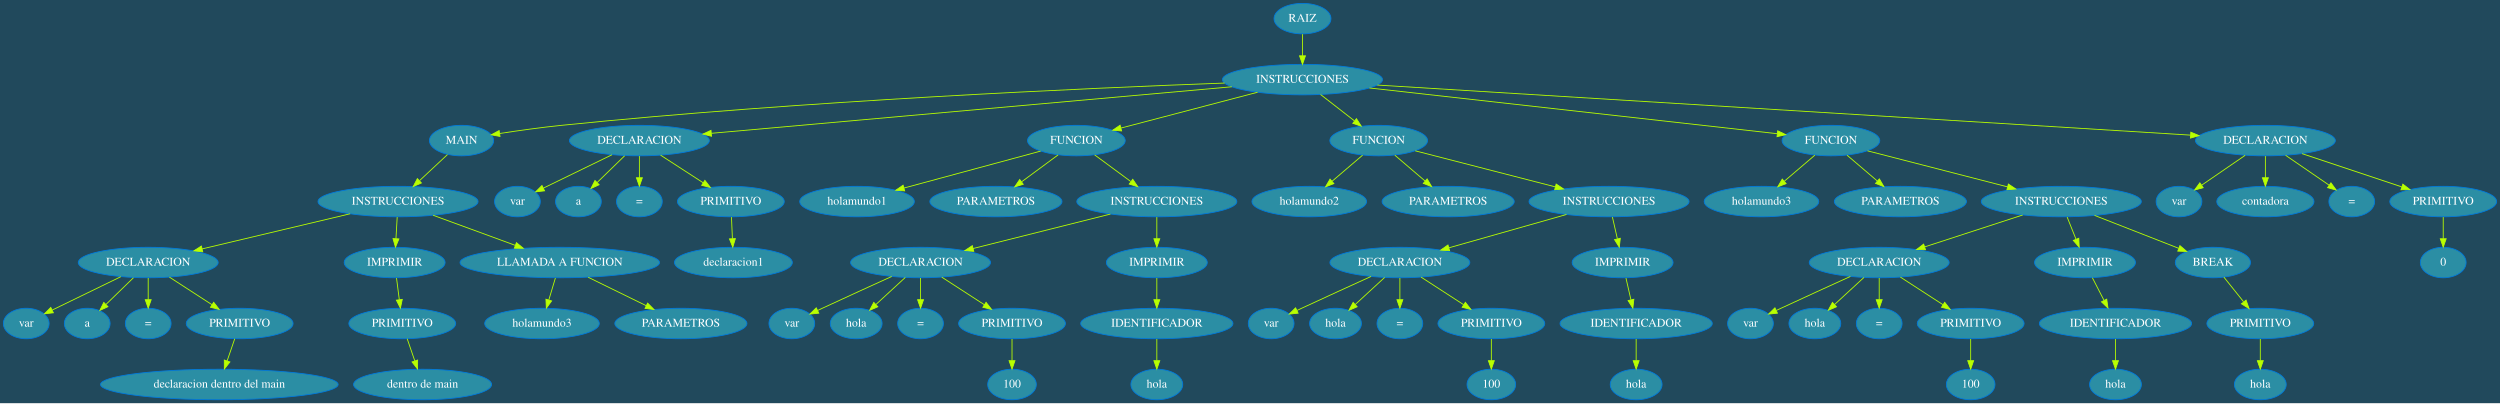
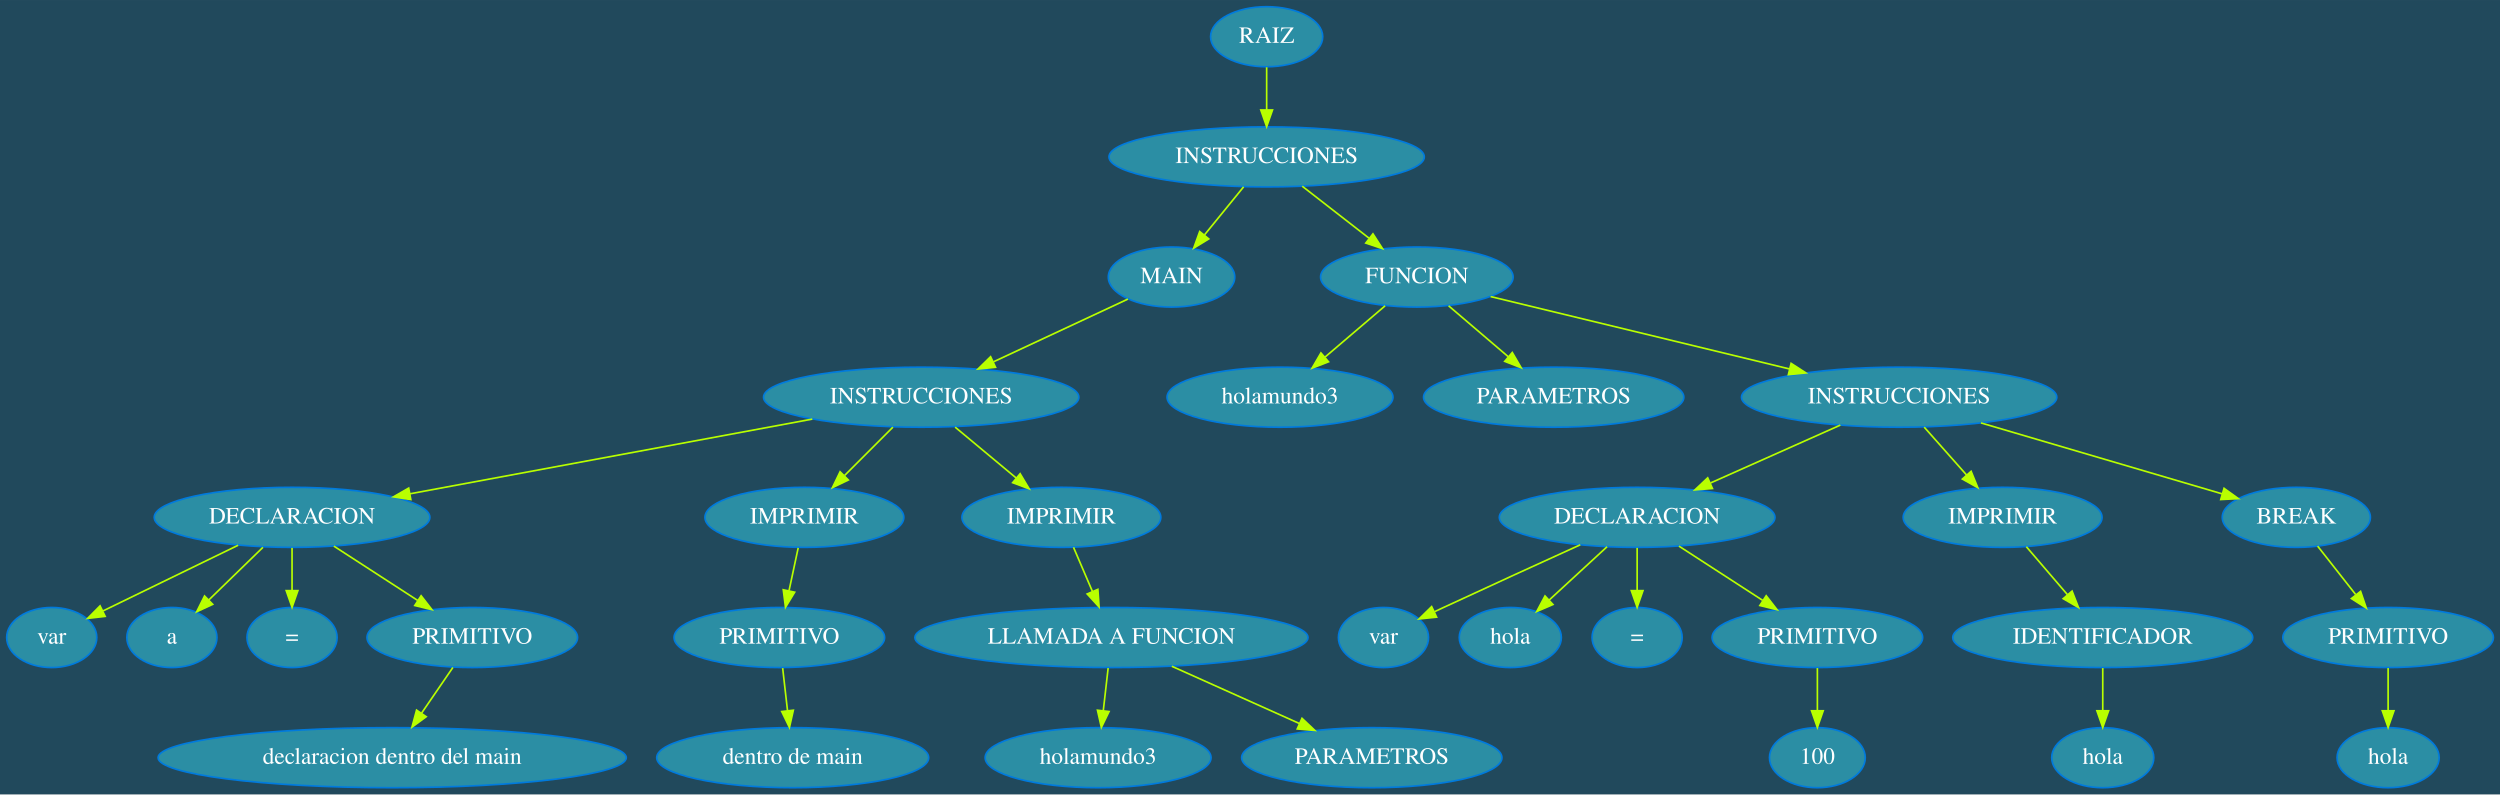
- <svg xmlns="http://www.w3.org/2000/svg" width="2952pt" height="476pt" viewBox="0.00 0.00 2952.04 476.00">
+ <svg xmlns="http://www.w3.org/2000/svg" width="1498pt" height="476pt" viewBox="0.00 0.00 1498.04 476.00">
  <g id="graph0" class="graph" transform="scale(1 1) rotate(0) translate(4 472)">
-     <polygon fill="#21495c" stroke="transparent" points="-4,4 -4,-472 2948.04,-472 2948.04,4 -4,4" />
+     <polygon fill="#21495c" stroke="transparent" points="-4,4 -4,-472 1494.04,-472 1494.04,4 -4,4" />
    <g id="node1" class="node">
-       <ellipse fill="#2b8ea4" stroke="#007add" cx="1534" cy="-450" rx="33.6" ry="18" />
-       <text text-anchor="middle" x="1534" y="-446.3" font-family="Times,serif" font-size="14.00" fill="white">RAIZ</text>
+       <ellipse fill="#2b8ea4" stroke="#007add" cx="755" cy="-450" rx="33.6" ry="18" />
+       <text text-anchor="middle" x="755" y="-446.3" font-family="Times,serif" font-size="14.00" fill="white">RAIZ</text>
    </g>
    <g id="node2" class="node">
-       <ellipse fill="#2b8ea4" stroke="#007add" cx="1534" cy="-378" rx="94.48" ry="18" />
-       <text text-anchor="middle" x="1534" y="-374.3" font-family="Times,serif" font-size="14.00" fill="white">INSTRUCCIONES</text>
+       <ellipse fill="#2b8ea4" stroke="#007add" cx="755" cy="-378" rx="94.48" ry="18" />
+       <text text-anchor="middle" x="755" y="-374.3" font-family="Times,serif" font-size="14.00" fill="white">INSTRUCCIONES</text>
    </g>
    <g id="edge1" class="edge">
-       <path fill="none" stroke="#b9ff00" d="M1534,-431.7C1534,-423.98 1534,-414.71 1534,-406.11" />
-       <polygon fill="#b9ff00" stroke="#b9ff00" points="1537.5,-406.1 1534,-396.1 1530.5,-406.1 1537.5,-406.1" />
+       <path fill="none" stroke="#b9ff00" d="M755,-431.7C755,-423.98 755,-414.71 755,-406.11" />
+       <polygon fill="#b9ff00" stroke="#b9ff00" points="758.5,-406.1 755,-396.1 751.5,-406.1 758.5,-406.1" />
    </g>
    <g id="node3" class="node">
-       <ellipse fill="#2b8ea4" stroke="#007add" cx="541" cy="-306" rx="37.89" ry="18" />
-       <text text-anchor="middle" x="541" y="-302.3" font-family="Times,serif" font-size="14.00" fill="white">MAIN</text>
+       <ellipse fill="#2b8ea4" stroke="#007add" cx="698" cy="-306" rx="37.89" ry="18" />
+       <text text-anchor="middle" x="698" y="-302.3" font-family="Times,serif" font-size="14.00" fill="white">MAIN</text>
    </g>
    <g id="edge2" class="edge">
-       <path fill="none" stroke="#b9ff00" d="M1442.15,-373.93C1282.55,-368.05 943.82,-353.09 659,-324 634.83,-321.53 608.01,-317.75 586.05,-314.38" />
-       <polygon fill="#b9ff00" stroke="#b9ff00" points="586.44,-310.9 576.02,-312.82 585.36,-317.82 586.44,-310.9" />
-     </g>
-     <g id="node17" class="node">
-       <ellipse fill="#2b8ea4" stroke="#007add" cx="751" cy="-306" rx="82.59" ry="18" />
-       <text text-anchor="middle" x="751" y="-302.3" font-family="Times,serif" font-size="14.00" fill="white">DECLARACION</text>
-     </g>
-     <g id="edge16" class="edge">
-       <path fill="none" stroke="#b9ff00" d="M1450.58,-369.54C1300.64,-356.14 987.18,-328.11 836.06,-314.6" />
-       <polygon fill="#b9ff00" stroke="#b9ff00" points="836.17,-311.1 825.9,-313.7 835.55,-318.07 836.17,-311.1" />
-     </g>
-     <g id="node23" class="node">
-       <ellipse fill="#2b8ea4" stroke="#007add" cx="1267" cy="-306" rx="57.69" ry="18" />
-       <text text-anchor="middle" x="1267" y="-302.3" font-family="Times,serif" font-size="14.00" fill="white">FUNCION</text>
-     </g>
-     <g id="edge22" class="edge">
-       <path fill="none" stroke="#b9ff00" d="M1480.93,-363.09C1434.17,-350.83 1366.43,-333.07 1319.77,-320.83" />
-       <polygon fill="#b9ff00" stroke="#b9ff00" points="1320.41,-317.39 1309.85,-318.23 1318.64,-324.16 1320.41,-317.39" />
-     </g>
-     <g id="node36" class="node">
-       <ellipse fill="#2b8ea4" stroke="#007add" cx="1624" cy="-306" rx="57.69" ry="18" />
-       <text text-anchor="middle" x="1624" y="-302.3" font-family="Times,serif" font-size="14.00" fill="white">FUNCION</text>
-     </g>
-     <g id="edge35" class="edge">
-       <path fill="none" stroke="#b9ff00" d="M1555.33,-360.41C1567.27,-351.12 1582.32,-339.42 1595.28,-329.34" />
-       <polygon fill="#b9ff00" stroke="#b9ff00" points="1597.7,-331.89 1603.44,-322.99 1593.4,-326.36 1597.7,-331.89" />
-     </g>
-     <g id="node49" class="node">
-       <ellipse fill="#2b8ea4" stroke="#007add" cx="2158" cy="-306" rx="57.69" ry="18" />
-       <text text-anchor="middle" x="2158" y="-302.3" font-family="Times,serif" font-size="14.00" fill="white">FUNCION</text>
-     </g>
-     <g id="edge48" class="edge">
-       <path fill="none" stroke="#b9ff00" d="M1613.03,-368.13C1738.3,-354.08 1979.97,-326.97 2094.64,-314.11" />
-       <polygon fill="#b9ff00" stroke="#b9ff00" points="2095.13,-317.58 2104.67,-312.98 2094.35,-310.62 2095.13,-317.58" />
-     </g>
-     <g id="node65" class="node">
-       <ellipse fill="#2b8ea4" stroke="#007add" cx="2671" cy="-306" rx="82.59" ry="18" />
-       <text text-anchor="middle" x="2671" y="-302.3" font-family="Times,serif" font-size="14.00" fill="white">DECLARACION</text>
-     </g>
-     <g id="edge64" class="edge">
-       <path fill="none" stroke="#b9ff00" d="M1622.27,-371.57C1834.29,-358.51 2370.34,-325.51 2582.54,-312.45" />
-       <polygon fill="#b9ff00" stroke="#b9ff00" points="2582.94,-315.93 2592.7,-311.82 2582.51,-308.94 2582.94,-315.93" />
+       <path fill="none" stroke="#b9ff00" d="M741.2,-360.05C734.17,-351.42 725.49,-340.76 717.76,-331.27" />
+       <polygon fill="#b9ff00" stroke="#b9ff00" points="720.31,-328.85 711.28,-323.31 714.88,-333.27 720.31,-328.85" />
+     </g>
+     <g id="node18" class="node">
+       <ellipse fill="#2b8ea4" stroke="#007add" cx="845" cy="-306" rx="57.69" ry="18" />
+       <text text-anchor="middle" x="845" y="-302.3" font-family="Times,serif" font-size="14.00" fill="white">FUNCION</text>
+     </g>
+     <g id="edge17" class="edge">
+       <path fill="none" stroke="#b9ff00" d="M776.33,-360.41C788.27,-351.12 803.32,-339.42 816.28,-329.34" />
+       <polygon fill="#b9ff00" stroke="#b9ff00" points="818.7,-331.89 824.44,-322.99 814.4,-326.36 818.7,-331.89" />
    </g>
    <g id="node4" class="node">
-       <ellipse fill="#2b8ea4" stroke="#007add" cx="466" cy="-234" rx="94.48" ry="18" />
-       <text text-anchor="middle" x="466" y="-230.3" font-family="Times,serif" font-size="14.00" fill="white">INSTRUCCIONES</text>
+       <ellipse fill="#2b8ea4" stroke="#007add" cx="548" cy="-234" rx="94.48" ry="18" />
+       <text text-anchor="middle" x="548" y="-230.3" font-family="Times,serif" font-size="14.00" fill="white">INSTRUCCIONES</text>
    </g>
    <g id="edge3" class="edge">
-       <path fill="none" stroke="#b9ff00" d="M524.36,-289.46C514.7,-280.45 502.34,-268.92 491.49,-258.79" />
-       <polygon fill="#b9ff00" stroke="#b9ff00" points="493.61,-255.98 483.91,-251.71 488.83,-261.1 493.61,-255.98" />
+       <path fill="none" stroke="#b9ff00" d="M671.87,-292.81C649.67,-282.45 617.35,-267.36 591.28,-255.2" />
+       <polygon fill="#b9ff00" stroke="#b9ff00" points="592.54,-251.92 582,-250.86 589.58,-258.27 592.54,-251.92" />
    </g>
    <g id="node5" class="node">
      <ellipse fill="#2b8ea4" stroke="#007add" cx="171" cy="-162" rx="82.59" ry="18" />
      <text text-anchor="middle" x="171" y="-158.3" font-family="Times,serif" font-size="14.00" fill="white">DECLARACION</text>
    </g>
    <g id="edge4" class="edge">
-       <path fill="none" stroke="#b9ff00" d="M409.47,-219.59C359.49,-207.73 286.65,-190.44 234.64,-178.1" />
-       <polygon fill="#b9ff00" stroke="#b9ff00" points="235.39,-174.68 224.85,-175.78 233.77,-181.49 235.39,-174.68" />
+       <path fill="none" stroke="#b9ff00" d="M482.76,-220.89C415.47,-208.39 310.86,-188.97 241.65,-176.12" />
+       <polygon fill="#b9ff00" stroke="#b9ff00" points="242.17,-172.66 231.7,-174.27 240.9,-179.54 242.17,-172.66" />
    </g>
    <g id="node11" class="node">
-       <ellipse fill="#2b8ea4" stroke="#007add" cx="462" cy="-162" rx="59.59" ry="18" />
-       <text text-anchor="middle" x="462" y="-158.3" font-family="Times,serif" font-size="14.00" fill="white">IMPRIMIR</text>
+       <ellipse fill="#2b8ea4" stroke="#007add" cx="478" cy="-162" rx="59.59" ry="18" />
+       <text text-anchor="middle" x="478" y="-158.3" font-family="Times,serif" font-size="14.00" fill="white">IMPRIMIR</text>
    </g>
    <g id="edge10" class="edge">
-       <path fill="none" stroke="#b9ff00" d="M465.01,-215.7C464.57,-207.98 464.04,-198.71 463.55,-190.11" />
-       <polygon fill="#b9ff00" stroke="#b9ff00" points="467.04,-189.89 462.98,-180.1 460.05,-190.29 467.04,-189.89" />
+       <path fill="none" stroke="#b9ff00" d="M531.05,-216.05C522.37,-207.37 511.64,-196.64 502.11,-187.11" />
+       <polygon fill="#b9ff00" stroke="#b9ff00" points="504.33,-184.39 494.79,-179.79 499.39,-189.33 504.33,-184.39" />
    </g>
    <g id="node14" class="node">
-       <ellipse fill="#2b8ea4" stroke="#007add" cx="657" cy="-162" rx="117.78" ry="18" />
-       <text text-anchor="middle" x="657" y="-158.3" font-family="Times,serif" font-size="14.00" fill="white">LLAMADA A FUNCION</text>
+       <ellipse fill="#2b8ea4" stroke="#007add" cx="632" cy="-162" rx="59.59" ry="18" />
+       <text text-anchor="middle" x="632" y="-158.3" font-family="Times,serif" font-size="14.00" fill="white">IMPRIMIR</text>
    </g>
    <g id="edge13" class="edge">
-       <path fill="none" stroke="#b9ff00" d="M507.44,-217.81C535.86,-207.4 573.79,-193.5 604.34,-182.3" />
-       <polygon fill="#b9ff00" stroke="#b9ff00" points="605.8,-185.49 613.98,-178.77 603.39,-178.92 605.8,-185.49" />
+       <path fill="none" stroke="#b9ff00" d="M568.33,-216.05C579.3,-206.92 592.98,-195.51 604.85,-185.63" />
+       <polygon fill="#b9ff00" stroke="#b9ff00" points="607.28,-188.16 612.72,-179.07 602.8,-182.78 607.28,-188.16" />
    </g>
    <g id="node6" class="node">
      <ellipse fill="#2b8ea4" stroke="#007add" cx="27" cy="-90" rx="27" ry="18" />
      <text text-anchor="middle" x="27" y="-86.3" font-family="Times,serif" font-size="14.00" fill="white">var</text>
    </g>
    <g id="edge5" class="edge">
      <path fill="none" stroke="#b9ff00" d="M138.68,-145.29C114.49,-133.53 81.6,-117.54 57.78,-105.96" />
      <polygon fill="#b9ff00" stroke="#b9ff00" points="59.02,-102.67 48.5,-101.45 55.96,-108.97 59.02,-102.67" />
    </g>
    <g id="node7" class="node">
      <ellipse fill="#2b8ea4" stroke="#007add" cx="99" cy="-90" rx="27" ry="18" />
      <text text-anchor="middle" x="99" y="-86.3" font-family="Times,serif" font-size="14.00" fill="white">a</text>
    </g>
    <g id="edge6" class="edge">
      <path fill="none" stroke="#b9ff00" d="M153.57,-144.05C143.79,-134.55 131.5,-122.59 121.05,-112.44" />
      <polygon fill="#b9ff00" stroke="#b9ff00" points="123.45,-109.89 113.84,-105.42 118.57,-114.9 123.45,-109.89" />
    </g>
    <g id="node8" class="node">
      <ellipse fill="#2b8ea4" stroke="#007add" cx="171" cy="-90" rx="27" ry="18" />
      <text text-anchor="middle" x="171" y="-86.3" font-family="Times,serif" font-size="14.00" fill="white">=</text>
    </g>
    <g id="edge7" class="edge">
      <path fill="none" stroke="#b9ff00" d="M171,-143.7C171,-135.98 171,-126.71 171,-118.11" />
      <polygon fill="#b9ff00" stroke="#b9ff00" points="174.5,-118.1 171,-108.1 167.5,-118.1 174.5,-118.1" />
    </g>
    <g id="node9" class="node">
      <ellipse fill="#2b8ea4" stroke="#007add" cx="279" cy="-90" rx="63.09" ry="18" />
      <text text-anchor="middle" x="279" y="-86.3" font-family="Times,serif" font-size="14.00" fill="white">PRIMITIVO</text>
    </g>
    <g id="edge8" class="edge">
      <path fill="none" stroke="#b9ff00" d="M196.05,-144.76C210.98,-135.09 230.11,-122.69 246.23,-112.24" />
      <polygon fill="#b9ff00" stroke="#b9ff00" points="248.34,-115.04 254.83,-106.67 244.53,-109.17 248.34,-115.04" />
    </g>
    <g id="node10" class="node">
-       <ellipse fill="#2b8ea4" stroke="#007add" cx="255" cy="-18" rx="140.28" ry="18" />
-       <text text-anchor="middle" x="255" y="-14.3" font-family="Times,serif" font-size="14.00" fill="white">declaracion dentro del main</text>
+       <ellipse fill="#2b8ea4" stroke="#007add" cx="231" cy="-18" rx="140.28" ry="18" />
+       <text text-anchor="middle" x="231" y="-14.3" font-family="Times,serif" font-size="14.00" fill="white">declaracion dentro del main</text>
    </g>
    <g id="edge9" class="edge">
-       <path fill="none" stroke="#b9ff00" d="M273.19,-72.05C270.49,-64.18 267.21,-54.62 264.19,-45.79" />
-       <polygon fill="#b9ff00" stroke="#b9ff00" points="267.48,-44.6 260.92,-36.28 260.86,-46.87 267.48,-44.6" />
+       <path fill="none" stroke="#b9ff00" d="M267.38,-72.05C261.75,-63.84 254.86,-53.79 248.6,-44.66" />
+       <polygon fill="#b9ff00" stroke="#b9ff00" points="251.39,-42.54 242.85,-36.28 245.61,-46.5 251.39,-42.54" />
    </g>
    <g id="node12" class="node">
-       <ellipse fill="#2b8ea4" stroke="#007add" cx="471" cy="-90" rx="63.09" ry="18" />
-       <text text-anchor="middle" x="471" y="-86.3" font-family="Times,serif" font-size="14.00" fill="white">PRIMITIVO</text>
+       <ellipse fill="#2b8ea4" stroke="#007add" cx="463" cy="-90" rx="63.09" ry="18" />
+       <text text-anchor="middle" x="463" y="-86.3" font-family="Times,serif" font-size="14.00" fill="white">PRIMITIVO</text>
    </g>
    <g id="edge11" class="edge">
-       <path fill="none" stroke="#b9ff00" d="M464.22,-143.7C465.22,-135.98 466.41,-126.71 467.51,-118.11" />
-       <polygon fill="#b9ff00" stroke="#b9ff00" points="471,-118.47 468.8,-108.1 464.05,-117.58 471,-118.47" />
+       <path fill="none" stroke="#b9ff00" d="M474.29,-143.7C472.64,-135.98 470.65,-126.71 468.81,-118.11" />
+       <polygon fill="#b9ff00" stroke="#b9ff00" points="472.18,-117.15 466.67,-108.1 465.34,-118.62 472.18,-117.15" />
    </g>
    <g id="node13" class="node">
-       <ellipse fill="#2b8ea4" stroke="#007add" cx="495" cy="-18" rx="81.49" ry="18" />
-       <text text-anchor="middle" x="495" y="-14.3" font-family="Times,serif" font-size="14.00" fill="white">dentro de main</text>
+       <ellipse fill="#2b8ea4" stroke="#007add" cx="471" cy="-18" rx="81.49" ry="18" />
+       <text text-anchor="middle" x="471" y="-14.3" font-family="Times,serif" font-size="14.00" fill="white">dentro de main</text>
    </g>
    <g id="edge12" class="edge">
-       <path fill="none" stroke="#b9ff00" d="M476.81,-72.05C479.51,-64.18 482.79,-54.62 485.81,-45.79" />
-       <polygon fill="#b9ff00" stroke="#b9ff00" points="489.14,-46.87 489.08,-36.28 482.52,-44.6 489.14,-46.87" />
+       <path fill="none" stroke="#b9ff00" d="M464.98,-71.7C465.86,-63.98 466.92,-54.71 467.9,-46.11" />
+       <polygon fill="#b9ff00" stroke="#b9ff00" points="471.39,-46.44 469.05,-36.1 464.43,-45.64 471.39,-46.44" />
    </g>
    <g id="node15" class="node">
-       <ellipse fill="#2b8ea4" stroke="#007add" cx="636" cy="-90" rx="67.69" ry="18" />
-       <text text-anchor="middle" x="636" y="-86.3" font-family="Times,serif" font-size="14.00" fill="white">holamundo3</text>
+       <ellipse fill="#2b8ea4" stroke="#007add" cx="662" cy="-90" rx="117.78" ry="18" />
+       <text text-anchor="middle" x="662" y="-86.3" font-family="Times,serif" font-size="14.00" fill="white">LLAMADA A FUNCION</text>
    </g>
    <g id="edge14" class="edge">
-       <path fill="none" stroke="#b9ff00" d="M651.81,-143.7C649.47,-135.9 646.65,-126.51 644.05,-117.83" />
-       <polygon fill="#b9ff00" stroke="#b9ff00" points="647.36,-116.68 641.13,-108.1 640.65,-118.69 647.36,-116.68" />
+       <path fill="none" stroke="#b9ff00" d="M639.26,-144.05C642.68,-136.09 646.82,-126.41 650.64,-117.51" />
+       <polygon fill="#b9ff00" stroke="#b9ff00" points="653.87,-118.85 654.6,-108.28 647.44,-116.09 653.87,-118.85" />
    </g>
    <g id="node16" class="node">
-       <ellipse fill="#2b8ea4" stroke="#007add" cx="800" cy="-90" rx="77.99" ry="18" />
-       <text text-anchor="middle" x="800" y="-86.3" font-family="Times,serif" font-size="14.00" fill="white">PARAMETROS</text>
+       <ellipse fill="#2b8ea4" stroke="#007add" cx="654" cy="-18" rx="67.69" ry="18" />
+       <text text-anchor="middle" x="654" y="-14.3" font-family="Times,serif" font-size="14.00" fill="white">holamundo3</text>
    </g>
    <g id="edge15" class="edge">
-       <path fill="none" stroke="#b9ff00" d="M690.53,-144.59C711.04,-134.55 737.43,-121.63 759.16,-110.99" />
-       <polygon fill="#b9ff00" stroke="#b9ff00" points="760.71,-114.13 768.16,-106.59 757.63,-107.84 760.71,-114.13" />
-     </g>
-     <g id="node18" class="node">
-       <ellipse fill="#2b8ea4" stroke="#007add" cx="607" cy="-234" rx="27" ry="18" />
-       <text text-anchor="middle" x="607" y="-230.3" font-family="Times,serif" font-size="14.00" fill="white">var</text>
-     </g>
-     <g id="edge17" class="edge">
-       <path fill="none" stroke="#b9ff00" d="M718.68,-289.29C694.49,-277.53 661.6,-261.54 637.78,-249.96" />
-       <polygon fill="#b9ff00" stroke="#b9ff00" points="639.02,-246.67 628.5,-245.45 635.96,-252.97 639.02,-246.67" />
+       <path fill="none" stroke="#b9ff00" d="M660.02,-71.7C659.14,-63.98 658.08,-54.71 657.1,-46.11" />
+       <polygon fill="#b9ff00" stroke="#b9ff00" points="660.57,-45.64 655.95,-36.1 653.61,-46.44 660.57,-45.64" />
+     </g>
+     <g id="node17" class="node">
+       <ellipse fill="#2b8ea4" stroke="#007add" cx="818" cy="-18" rx="77.99" ry="18" />
+       <text text-anchor="middle" x="818" y="-14.3" font-family="Times,serif" font-size="14.00" fill="white">PARAMETROS</text>
+     </g>
+     <g id="edge16" class="edge">
+       <path fill="none" stroke="#b9ff00" d="M698.18,-72.76C720.99,-62.53 750.56,-49.26 774.62,-38.46" />
+       <polygon fill="#b9ff00" stroke="#b9ff00" points="776.19,-41.59 783.89,-34.31 773.33,-35.21 776.19,-41.59" />
    </g>
    <g id="node19" class="node">
-       <ellipse fill="#2b8ea4" stroke="#007add" cx="679" cy="-234" rx="27" ry="18" />
-       <text text-anchor="middle" x="679" y="-230.3" font-family="Times,serif" font-size="14.00" fill="white">a</text>
+       <ellipse fill="#2b8ea4" stroke="#007add" cx="763" cy="-234" rx="67.69" ry="18" />
+       <text text-anchor="middle" x="763" y="-230.3" font-family="Times,serif" font-size="14.00" fill="white">holamundo3</text>
    </g>
    <g id="edge18" class="edge">
-       <path fill="none" stroke="#b9ff00" d="M733.57,-288.05C723.79,-278.55 711.5,-266.59 701.05,-256.44" />
-       <polygon fill="#b9ff00" stroke="#b9ff00" points="703.45,-253.89 693.84,-249.42 698.57,-258.9 703.45,-253.89" />
+       <path fill="none" stroke="#b9ff00" d="M825.98,-288.76C815.29,-279.64 801.78,-268.1 790.01,-258.06" />
+       <polygon fill="#b9ff00" stroke="#b9ff00" points="792.08,-255.22 782.2,-251.39 787.53,-260.54 792.08,-255.22" />
    </g>
    <g id="node20" class="node">
-       <ellipse fill="#2b8ea4" stroke="#007add" cx="751" cy="-234" rx="27" ry="18" />
-       <text text-anchor="middle" x="751" y="-230.3" font-family="Times,serif" font-size="14.00" fill="white">=</text>
+       <ellipse fill="#2b8ea4" stroke="#007add" cx="927" cy="-234" rx="77.99" ry="18" />
+       <text text-anchor="middle" x="927" y="-230.3" font-family="Times,serif" font-size="14.00" fill="white">PARAMETROS</text>
    </g>
    <g id="edge19" class="edge">
-       <path fill="none" stroke="#b9ff00" d="M751,-287.7C751,-279.98 751,-270.71 751,-262.11" />
-       <polygon fill="#b9ff00" stroke="#b9ff00" points="754.5,-262.1 751,-252.1 747.5,-262.1 754.5,-262.1" />
+       <path fill="none" stroke="#b9ff00" d="M864.02,-288.76C874.63,-279.71 888.03,-268.27 899.73,-258.28" />
+       <polygon fill="#b9ff00" stroke="#b9ff00" points="902.18,-260.79 907.52,-251.63 897.64,-255.46 902.18,-260.79" />
    </g>
    <g id="node21" class="node">
-       <ellipse fill="#2b8ea4" stroke="#007add" cx="859" cy="-234" rx="63.09" ry="18" />
-       <text text-anchor="middle" x="859" y="-230.3" font-family="Times,serif" font-size="14.00" fill="white">PRIMITIVO</text>
+       <ellipse fill="#2b8ea4" stroke="#007add" cx="1134" cy="-234" rx="94.48" ry="18" />
+       <text text-anchor="middle" x="1134" y="-230.3" font-family="Times,serif" font-size="14.00" fill="white">INSTRUCCIONES</text>
    </g>
    <g id="edge20" class="edge">
-       <path fill="none" stroke="#b9ff00" d="M776.05,-288.76C790.98,-279.09 810.11,-266.69 826.23,-256.24" />
-       <polygon fill="#b9ff00" stroke="#b9ff00" points="828.34,-259.04 834.83,-250.67 824.53,-253.17 828.34,-259.04" />
+       <path fill="none" stroke="#b9ff00" d="M889.21,-294.29C936.92,-282.74 1013.4,-264.21 1068.19,-250.94" />
+       <polygon fill="#b9ff00" stroke="#b9ff00" points="1069.26,-254.28 1078.15,-248.53 1067.61,-247.48 1069.26,-254.28" />
    </g>
    <g id="node22" class="node">
-       <ellipse fill="#2b8ea4" stroke="#007add" cx="862" cy="-162" rx="69.59" ry="18" />
-       <text text-anchor="middle" x="862" y="-158.3" font-family="Times,serif" font-size="14.00" fill="white">declaracion1</text>
+       <ellipse fill="#2b8ea4" stroke="#007add" cx="977" cy="-162" rx="82.59" ry="18" />
+       <text text-anchor="middle" x="977" y="-158.3" font-family="Times,serif" font-size="14.00" fill="white">DECLARACION</text>
    </g>
    <g id="edge21" class="edge">
-       <path fill="none" stroke="#b9ff00" d="M859.74,-215.7C860.07,-207.98 860.47,-198.71 860.84,-190.11" />
-       <polygon fill="#b9ff00" stroke="#b9ff00" points="864.34,-190.25 861.27,-180.1 857.34,-189.95 864.34,-190.25" />
+       <path fill="none" stroke="#b9ff00" d="M1098.77,-217.29C1075.78,-207.04 1045.6,-193.58 1021.03,-182.63" />
+       <polygon fill="#b9ff00" stroke="#b9ff00" points="1022.13,-179.29 1011.58,-178.42 1019.28,-185.68 1022.13,-179.29" />
+     </g>
+     <g id="node28" class="node">
+       <ellipse fill="#2b8ea4" stroke="#007add" cx="1196" cy="-162" rx="59.59" ry="18" />
+       <text text-anchor="middle" x="1196" y="-158.3" font-family="Times,serif" font-size="14.00" fill="white">IMPRIMIR</text>
+     </g>
+     <g id="edge27" class="edge">
+       <path fill="none" stroke="#b9ff00" d="M1149.01,-216.05C1156.62,-207.46 1166.01,-196.86 1174.39,-187.4" />
+       <polygon fill="#b9ff00" stroke="#b9ff00" points="1177.12,-189.6 1181.13,-179.79 1171.88,-184.95 1177.12,-189.6" />
+     </g>
+     <g id="node31" class="node">
+       <ellipse fill="#2b8ea4" stroke="#007add" cx="1372" cy="-162" rx="44.39" ry="18" />
+       <text text-anchor="middle" x="1372" y="-158.3" font-family="Times,serif" font-size="14.00" fill="white">BREAK</text>
+     </g>
+     <g id="edge30" class="edge">
+       <path fill="none" stroke="#b9ff00" d="M1183.03,-218.58C1225.52,-206.08 1286.47,-188.16 1327.56,-176.07" />
+       <polygon fill="#b9ff00" stroke="#b9ff00" points="1328.69,-179.39 1337.29,-173.21 1326.71,-172.67 1328.69,-179.39" />
+     </g>
+     <g id="node23" class="node">
+       <ellipse fill="#2b8ea4" stroke="#007add" cx="825" cy="-90" rx="27" ry="18" />
+       <text text-anchor="middle" x="825" y="-86.3" font-family="Times,serif" font-size="14.00" fill="white">var</text>
+     </g>
+     <g id="edge22" class="edge">
+       <path fill="none" stroke="#b9ff00" d="M942.94,-145.57C919.8,-135.06 888.51,-120.78 861,-108 859.21,-107.17 857.38,-106.31 855.53,-105.45" />
+       <polygon fill="#b9ff00" stroke="#b9ff00" points="856.84,-102.2 846.3,-101.11 853.86,-108.53 856.84,-102.2" />
    </g>
    <g id="node24" class="node">
-       <ellipse fill="#2b8ea4" stroke="#007add" cx="1008" cy="-234" rx="67.69" ry="18" />
-       <text text-anchor="middle" x="1008" y="-230.3" font-family="Times,serif" font-size="14.00" fill="white">holamundo1</text>
+       <ellipse fill="#2b8ea4" stroke="#007add" cx="901" cy="-90" rx="30.59" ry="18" />
+       <text text-anchor="middle" x="901" y="-86.3" font-family="Times,serif" font-size="14.00" fill="white">hola</text>
    </g>
    <g id="edge23" class="edge">
-       <path fill="none" stroke="#b9ff00" d="M1224.81,-293.6C1180.83,-281.71 1111.68,-263.02 1063.34,-249.96" />
-       <polygon fill="#b9ff00" stroke="#b9ff00" points="1064.23,-246.57 1053.66,-247.34 1062.4,-253.33 1064.23,-246.57" />
+       <path fill="none" stroke="#b9ff00" d="M958.99,-144.41C948.57,-134.82 935.36,-122.65 924.18,-112.35" />
+       <polygon fill="#b9ff00" stroke="#b9ff00" points="926.55,-109.77 916.82,-105.57 921.8,-114.92 926.55,-109.77" />
    </g>
    <g id="node25" class="node">
-       <ellipse fill="#2b8ea4" stroke="#007add" cx="1172" cy="-234" rx="77.99" ry="18" />
-       <text text-anchor="middle" x="1172" y="-230.3" font-family="Times,serif" font-size="14.00" fill="white">PARAMETROS</text>
+       <ellipse fill="#2b8ea4" stroke="#007add" cx="977" cy="-90" rx="27" ry="18" />
+       <text text-anchor="middle" x="977" y="-86.3" font-family="Times,serif" font-size="14.00" fill="white">=</text>
    </g>
    <g id="edge24" class="edge">
-       <path fill="none" stroke="#b9ff00" d="M1245.44,-289.12C1232.75,-279.76 1216.49,-267.78 1202.5,-257.47" />
-       <polygon fill="#b9ff00" stroke="#b9ff00" points="1204.26,-254.42 1194.13,-251.31 1200.11,-260.06 1204.26,-254.42" />
+       <path fill="none" stroke="#b9ff00" d="M977,-143.7C977,-135.98 977,-126.71 977,-118.11" />
+       <polygon fill="#b9ff00" stroke="#b9ff00" points="980.5,-118.1 977,-108.1 973.5,-118.1 980.5,-118.1" />
    </g>
    <g id="node26" class="node">
-       <ellipse fill="#2b8ea4" stroke="#007add" cx="1362" cy="-234" rx="94.48" ry="18" />
-       <text text-anchor="middle" x="1362" y="-230.3" font-family="Times,serif" font-size="14.00" fill="white">INSTRUCCIONES</text>
+       <ellipse fill="#2b8ea4" stroke="#007add" cx="1085" cy="-90" rx="63.09" ry="18" />
+       <text text-anchor="middle" x="1085" y="-86.3" font-family="Times,serif" font-size="14.00" fill="white">PRIMITIVO</text>
    </g>
    <g id="edge25" class="edge">
-       <path fill="none" stroke="#b9ff00" d="M1288.56,-289.12C1301.16,-279.83 1317.28,-267.95 1331.2,-257.69" />
-       <polygon fill="#b9ff00" stroke="#b9ff00" points="1333.56,-260.3 1339.54,-251.55 1329.41,-254.67 1333.56,-260.3" />
+       <path fill="none" stroke="#b9ff00" d="M1002.05,-144.76C1016.98,-135.09 1036.11,-122.69 1052.23,-112.24" />
+       <polygon fill="#b9ff00" stroke="#b9ff00" points="1054.34,-115.04 1060.83,-106.67 1050.53,-109.17 1054.34,-115.04" />
    </g>
    <g id="node27" class="node">
-       <ellipse fill="#2b8ea4" stroke="#007add" cx="1083" cy="-162" rx="82.59" ry="18" />
-       <text text-anchor="middle" x="1083" y="-158.3" font-family="Times,serif" font-size="14.00" fill="white">DECLARACION</text>
+       <ellipse fill="#2b8ea4" stroke="#007add" cx="1085" cy="-18" rx="28.7" ry="18" />
+       <text text-anchor="middle" x="1085" y="-14.3" font-family="Times,serif" font-size="14.00" fill="white">100</text>
    </g>
    <g id="edge26" class="edge">
-       <path fill="none" stroke="#b9ff00" d="M1307.21,-219.25C1260.59,-207.56 1193.66,-190.76 1145.07,-178.57" />
-       <polygon fill="#b9ff00" stroke="#b9ff00" points="1145.85,-175.16 1135.3,-176.12 1144.15,-181.95 1145.85,-175.16" />
+       <path fill="none" stroke="#b9ff00" d="M1085,-71.7C1085,-63.98 1085,-54.71 1085,-46.11" />
+       <polygon fill="#b9ff00" stroke="#b9ff00" points="1088.5,-46.1 1085,-36.1 1081.5,-46.1 1088.5,-46.1" />
+     </g>
+     <g id="node29" class="node">
+       <ellipse fill="#2b8ea4" stroke="#007add" cx="1256" cy="-90" rx="89.88" ry="18" />
+       <text text-anchor="middle" x="1256" y="-86.3" font-family="Times,serif" font-size="14.00" fill="white">IDENTIFICADOR</text>
+     </g>
+     <g id="edge28" class="edge">
+       <path fill="none" stroke="#b9ff00" d="M1210.22,-144.41C1217.58,-135.82 1226.72,-125.16 1234.89,-115.63" />
+       <polygon fill="#b9ff00" stroke="#b9ff00" points="1237.62,-117.83 1241.47,-107.96 1232.3,-113.27 1237.62,-117.83" />
+     </g>
+     <g id="node30" class="node">
+       <ellipse fill="#2b8ea4" stroke="#007add" cx="1256" cy="-18" rx="30.59" ry="18" />
+       <text text-anchor="middle" x="1256" y="-14.3" font-family="Times,serif" font-size="14.00" fill="white">hola</text>
+     </g>
+     <g id="edge29" class="edge">
+       <path fill="none" stroke="#b9ff00" d="M1256,-71.7C1256,-63.98 1256,-54.71 1256,-46.11" />
+       <polygon fill="#b9ff00" stroke="#b9ff00" points="1259.5,-46.1 1256,-36.1 1252.5,-46.1 1259.5,-46.1" />
+     </g>
+     <g id="node32" class="node">
+       <ellipse fill="#2b8ea4" stroke="#007add" cx="1427" cy="-90" rx="63.09" ry="18" />
+       <text text-anchor="middle" x="1427" y="-86.3" font-family="Times,serif" font-size="14.00" fill="white">PRIMITIVO</text>
+     </g>
+     <g id="edge31" class="edge">
+       <path fill="none" stroke="#b9ff00" d="M1384.76,-144.76C1391.53,-136.14 1400,-125.36 1407.57,-115.73" />
+       <polygon fill="#b9ff00" stroke="#b9ff00" points="1410.5,-117.66 1413.93,-107.63 1405,-113.33 1410.5,-117.66" />
    </g>
    <g id="node33" class="node">
-       <ellipse fill="#2b8ea4" stroke="#007add" cx="1362" cy="-162" rx="59.59" ry="18" />
-       <text text-anchor="middle" x="1362" y="-158.3" font-family="Times,serif" font-size="14.00" fill="white">IMPRIMIR</text>
+       <ellipse fill="#2b8ea4" stroke="#007add" cx="1427" cy="-18" rx="30.59" ry="18" />
+       <text text-anchor="middle" x="1427" y="-14.3" font-family="Times,serif" font-size="14.00" fill="white">hola</text>
    </g>
    <g id="edge32" class="edge">
-       <path fill="none" stroke="#b9ff00" d="M1362,-215.7C1362,-207.98 1362,-198.71 1362,-190.11" />
-       <polygon fill="#b9ff00" stroke="#b9ff00" points="1365.5,-190.1 1362,-180.1 1358.5,-190.1 1365.5,-190.1" />
-     </g>
-     <g id="node28" class="node">
-       <ellipse fill="#2b8ea4" stroke="#007add" cx="931" cy="-90" rx="27" ry="18" />
-       <text text-anchor="middle" x="931" y="-86.3" font-family="Times,serif" font-size="14.00" fill="white">var</text>
-     </g>
-     <g id="edge27" class="edge">
-       <path fill="none" stroke="#b9ff00" d="M1048.94,-145.57C1025.8,-135.06 994.51,-120.78 967,-108 965.21,-107.17 963.38,-106.31 961.53,-105.45" />
-       <polygon fill="#b9ff00" stroke="#b9ff00" points="962.84,-102.2 952.3,-101.11 959.86,-108.53 962.84,-102.2" />
-     </g>
-     <g id="node29" class="node">
-       <ellipse fill="#2b8ea4" stroke="#007add" cx="1007" cy="-90" rx="30.59" ry="18" />
-       <text text-anchor="middle" x="1007" y="-86.3" font-family="Times,serif" font-size="14.00" fill="white">hola</text>
-     </g>
-     <g id="edge28" class="edge">
-       <path fill="none" stroke="#b9ff00" d="M1064.99,-144.41C1054.57,-134.82 1041.36,-122.65 1030.18,-112.35" />
-       <polygon fill="#b9ff00" stroke="#b9ff00" points="1032.55,-109.77 1022.82,-105.57 1027.8,-114.92 1032.55,-109.77" />
-     </g>
-     <g id="node30" class="node">
-       <ellipse fill="#2b8ea4" stroke="#007add" cx="1083" cy="-90" rx="27" ry="18" />
-       <text text-anchor="middle" x="1083" y="-86.3" font-family="Times,serif" font-size="14.00" fill="white">=</text>
-     </g>
-     <g id="edge29" class="edge">
-       <path fill="none" stroke="#b9ff00" d="M1083,-143.7C1083,-135.98 1083,-126.71 1083,-118.11" />
-       <polygon fill="#b9ff00" stroke="#b9ff00" points="1086.5,-118.1 1083,-108.1 1079.5,-118.1 1086.5,-118.1" />
-     </g>
-     <g id="node31" class="node">
-       <ellipse fill="#2b8ea4" stroke="#007add" cx="1191" cy="-90" rx="63.09" ry="18" />
-       <text text-anchor="middle" x="1191" y="-86.3" font-family="Times,serif" font-size="14.00" fill="white">PRIMITIVO</text>
-     </g>
-     <g id="edge30" class="edge">
-       <path fill="none" stroke="#b9ff00" d="M1108.05,-144.76C1122.98,-135.09 1142.11,-122.69 1158.23,-112.24" />
-       <polygon fill="#b9ff00" stroke="#b9ff00" points="1160.34,-115.04 1166.83,-106.67 1156.53,-109.17 1160.34,-115.04" />
-     </g>
-     <g id="node32" class="node">
-       <ellipse fill="#2b8ea4" stroke="#007add" cx="1191" cy="-18" rx="28.7" ry="18" />
-       <text text-anchor="middle" x="1191" y="-14.3" font-family="Times,serif" font-size="14.00" fill="white">100</text>
-     </g>
-     <g id="edge31" class="edge">
-       <path fill="none" stroke="#b9ff00" d="M1191,-71.7C1191,-63.98 1191,-54.71 1191,-46.11" />
-       <polygon fill="#b9ff00" stroke="#b9ff00" points="1194.5,-46.1 1191,-36.1 1187.5,-46.1 1194.5,-46.1" />
-     </g>
-     <g id="node34" class="node">
-       <ellipse fill="#2b8ea4" stroke="#007add" cx="1362" cy="-90" rx="89.88" ry="18" />
-       <text text-anchor="middle" x="1362" y="-86.3" font-family="Times,serif" font-size="14.00" fill="white">IDENTIFICADOR</text>
-     </g>
-     <g id="edge33" class="edge">
-       <path fill="none" stroke="#b9ff00" d="M1362,-143.7C1362,-135.98 1362,-126.71 1362,-118.11" />
-       <polygon fill="#b9ff00" stroke="#b9ff00" points="1365.5,-118.1 1362,-108.1 1358.5,-118.1 1365.5,-118.1" />
-     </g>
-     <g id="node35" class="node">
-       <ellipse fill="#2b8ea4" stroke="#007add" cx="1362" cy="-18" rx="30.59" ry="18" />
-       <text text-anchor="middle" x="1362" y="-14.3" font-family="Times,serif" font-size="14.00" fill="white">hola</text>
-     </g>
-     <g id="edge34" class="edge">
-       <path fill="none" stroke="#b9ff00" d="M1362,-71.7C1362,-63.98 1362,-54.71 1362,-46.11" />
-       <polygon fill="#b9ff00" stroke="#b9ff00" points="1365.5,-46.1 1362,-36.1 1358.5,-46.1 1365.5,-46.1" />
-     </g>
-     <g id="node37" class="node">
-       <ellipse fill="#2b8ea4" stroke="#007add" cx="1542" cy="-234" rx="67.69" ry="18" />
-       <text text-anchor="middle" x="1542" y="-230.3" font-family="Times,serif" font-size="14.00" fill="white">holamundo2</text>
-     </g>
-     <g id="edge36" class="edge">
-       <path fill="none" stroke="#b9ff00" d="M1604.98,-288.76C1594.29,-279.64 1580.78,-268.1 1569.01,-258.06" />
-       <polygon fill="#b9ff00" stroke="#b9ff00" points="1571.08,-255.22 1561.2,-251.39 1566.53,-260.54 1571.08,-255.22" />
-     </g>
-     <g id="node38" class="node">
-       <ellipse fill="#2b8ea4" stroke="#007add" cx="1706" cy="-234" rx="77.99" ry="18" />
-       <text text-anchor="middle" x="1706" y="-230.3" font-family="Times,serif" font-size="14.00" fill="white">PARAMETROS</text>
-     </g>
-     <g id="edge37" class="edge">
-       <path fill="none" stroke="#b9ff00" d="M1643.02,-288.76C1653.63,-279.71 1667.03,-268.27 1678.73,-258.28" />
-       <polygon fill="#b9ff00" stroke="#b9ff00" points="1681.18,-260.79 1686.52,-251.63 1676.64,-255.46 1681.18,-260.79" />
-     </g>
-     <g id="node39" class="node">
-       <ellipse fill="#2b8ea4" stroke="#007add" cx="1896" cy="-234" rx="94.48" ry="18" />
-       <text text-anchor="middle" x="1896" y="-230.3" font-family="Times,serif" font-size="14.00" fill="white">INSTRUCCIONES</text>
-     </g>
-     <g id="edge38" class="edge">
-       <path fill="none" stroke="#b9ff00" d="M1667.1,-293.91C1711.62,-282.45 1781.58,-264.45 1832.44,-251.36" />
-       <polygon fill="#b9ff00" stroke="#b9ff00" points="1833.53,-254.69 1842.35,-248.81 1831.79,-247.91 1833.53,-254.69" />
-     </g>
-     <g id="node40" class="node">
-       <ellipse fill="#2b8ea4" stroke="#007add" cx="1649" cy="-162" rx="82.59" ry="18" />
-       <text text-anchor="middle" x="1649" y="-158.3" font-family="Times,serif" font-size="14.00" fill="white">DECLARACION</text>
-     </g>
-     <g id="edge39" class="edge">
-       <path fill="none" stroke="#b9ff00" d="M1845.72,-218.75C1805.5,-207.35 1749.06,-191.36 1706.95,-179.42" />
-       <polygon fill="#b9ff00" stroke="#b9ff00" points="1707.69,-175.99 1697.11,-176.63 1705.78,-182.73 1707.69,-175.99" />
-     </g>
-     <g id="node46" class="node">
-       <ellipse fill="#2b8ea4" stroke="#007add" cx="1912" cy="-162" rx="59.59" ry="18" />
-       <text text-anchor="middle" x="1912" y="-158.3" font-family="Times,serif" font-size="14.00" fill="white">IMPRIMIR</text>
-     </g>
-     <g id="edge45" class="edge">
-       <path fill="none" stroke="#b9ff00" d="M1899.96,-215.7C1901.72,-207.98 1903.84,-198.71 1905.8,-190.11" />
-       <polygon fill="#b9ff00" stroke="#b9ff00" points="1909.27,-190.63 1908.09,-180.1 1902.45,-189.07 1909.27,-190.63" />
-     </g>
-     <g id="node41" class="node">
-       <ellipse fill="#2b8ea4" stroke="#007add" cx="1497" cy="-90" rx="27" ry="18" />
-       <text text-anchor="middle" x="1497" y="-86.3" font-family="Times,serif" font-size="14.00" fill="white">var</text>
-     </g>
-     <g id="edge40" class="edge">
-       <path fill="none" stroke="#b9ff00" d="M1614.94,-145.57C1591.8,-135.06 1560.51,-120.78 1533,-108 1531.21,-107.17 1529.38,-106.31 1527.53,-105.45" />
-       <polygon fill="#b9ff00" stroke="#b9ff00" points="1528.84,-102.2 1518.3,-101.11 1525.86,-108.53 1528.84,-102.2" />
-     </g>
-     <g id="node42" class="node">
-       <ellipse fill="#2b8ea4" stroke="#007add" cx="1573" cy="-90" rx="30.59" ry="18" />
-       <text text-anchor="middle" x="1573" y="-86.3" font-family="Times,serif" font-size="14.00" fill="white">hola</text>
-     </g>
-     <g id="edge41" class="edge">
-       <path fill="none" stroke="#b9ff00" d="M1630.99,-144.41C1620.57,-134.82 1607.36,-122.65 1596.18,-112.35" />
-       <polygon fill="#b9ff00" stroke="#b9ff00" points="1598.55,-109.77 1588.82,-105.57 1593.8,-114.92 1598.55,-109.77" />
-     </g>
-     <g id="node43" class="node">
-       <ellipse fill="#2b8ea4" stroke="#007add" cx="1649" cy="-90" rx="27" ry="18" />
-       <text text-anchor="middle" x="1649" y="-86.3" font-family="Times,serif" font-size="14.00" fill="white">=</text>
-     </g>
-     <g id="edge42" class="edge">
-       <path fill="none" stroke="#b9ff00" d="M1649,-143.7C1649,-135.98 1649,-126.71 1649,-118.11" />
-       <polygon fill="#b9ff00" stroke="#b9ff00" points="1652.5,-118.1 1649,-108.1 1645.5,-118.1 1652.5,-118.1" />
-     </g>
-     <g id="node44" class="node">
-       <ellipse fill="#2b8ea4" stroke="#007add" cx="1757" cy="-90" rx="63.09" ry="18" />
-       <text text-anchor="middle" x="1757" y="-86.3" font-family="Times,serif" font-size="14.00" fill="white">PRIMITIVO</text>
-     </g>
-     <g id="edge43" class="edge">
-       <path fill="none" stroke="#b9ff00" d="M1674.05,-144.76C1688.98,-135.09 1708.11,-122.69 1724.23,-112.24" />
-       <polygon fill="#b9ff00" stroke="#b9ff00" points="1726.34,-115.04 1732.83,-106.67 1722.53,-109.17 1726.34,-115.04" />
-     </g>
-     <g id="node45" class="node">
-       <ellipse fill="#2b8ea4" stroke="#007add" cx="1757" cy="-18" rx="28.7" ry="18" />
-       <text text-anchor="middle" x="1757" y="-14.3" font-family="Times,serif" font-size="14.00" fill="white">100</text>
-     </g>
-     <g id="edge44" class="edge">
-       <path fill="none" stroke="#b9ff00" d="M1757,-71.7C1757,-63.98 1757,-54.71 1757,-46.11" />
-       <polygon fill="#b9ff00" stroke="#b9ff00" points="1760.5,-46.1 1757,-36.1 1753.5,-46.1 1760.5,-46.1" />
-     </g>
-     <g id="node47" class="node">
-       <ellipse fill="#2b8ea4" stroke="#007add" cx="1928" cy="-90" rx="89.88" ry="18" />
-       <text text-anchor="middle" x="1928" y="-86.3" font-family="Times,serif" font-size="14.00" fill="white">IDENTIFICADOR</text>
-     </g>
-     <g id="edge46" class="edge">
-       <path fill="none" stroke="#b9ff00" d="M1915.96,-143.7C1917.72,-135.98 1919.84,-126.71 1921.8,-118.11" />
-       <polygon fill="#b9ff00" stroke="#b9ff00" points="1925.27,-118.63 1924.09,-108.1 1918.45,-117.07 1925.27,-118.63" />
-     </g>
-     <g id="node48" class="node">
-       <ellipse fill="#2b8ea4" stroke="#007add" cx="1928" cy="-18" rx="30.59" ry="18" />
-       <text text-anchor="middle" x="1928" y="-14.3" font-family="Times,serif" font-size="14.00" fill="white">hola</text>
-     </g>
-     <g id="edge47" class="edge">
-       <path fill="none" stroke="#b9ff00" d="M1928,-71.7C1928,-63.98 1928,-54.71 1928,-46.11" />
-       <polygon fill="#b9ff00" stroke="#b9ff00" points="1931.5,-46.1 1928,-36.1 1924.5,-46.1 1931.5,-46.1" />
-     </g>
-     <g id="node50" class="node">
-       <ellipse fill="#2b8ea4" stroke="#007add" cx="2076" cy="-234" rx="67.69" ry="18" />
-       <text text-anchor="middle" x="2076" y="-230.3" font-family="Times,serif" font-size="14.00" fill="white">holamundo3</text>
-     </g>
-     <g id="edge49" class="edge">
-       <path fill="none" stroke="#b9ff00" d="M2138.98,-288.76C2128.29,-279.64 2114.78,-268.1 2103.01,-258.06" />
-       <polygon fill="#b9ff00" stroke="#b9ff00" points="2105.08,-255.22 2095.2,-251.39 2100.53,-260.54 2105.08,-255.22" />
-     </g>
-     <g id="node51" class="node">
-       <ellipse fill="#2b8ea4" stroke="#007add" cx="2240" cy="-234" rx="77.99" ry="18" />
-       <text text-anchor="middle" x="2240" y="-230.3" font-family="Times,serif" font-size="14.00" fill="white">PARAMETROS</text>
-     </g>
-     <g id="edge50" class="edge">
-       <path fill="none" stroke="#b9ff00" d="M2177.02,-288.76C2187.63,-279.71 2201.03,-268.27 2212.73,-258.28" />
-       <polygon fill="#b9ff00" stroke="#b9ff00" points="2215.18,-260.79 2220.52,-251.63 2210.64,-255.46 2215.18,-260.79" />
-     </g>
-     <g id="node52" class="node">
-       <ellipse fill="#2b8ea4" stroke="#007add" cx="2430" cy="-234" rx="94.48" ry="18" />
-       <text text-anchor="middle" x="2430" y="-230.3" font-family="Times,serif" font-size="14.00" fill="white">INSTRUCCIONES</text>
-     </g>
-     <g id="edge51" class="edge">
-       <path fill="none" stroke="#b9ff00" d="M2201.1,-293.91C2245.62,-282.45 2315.58,-264.45 2366.44,-251.36" />
-       <polygon fill="#b9ff00" stroke="#b9ff00" points="2367.53,-254.69 2376.35,-248.81 2365.79,-247.91 2367.53,-254.69" />
-     </g>
-     <g id="node53" class="node">
-       <ellipse fill="#2b8ea4" stroke="#007add" cx="2215" cy="-162" rx="82.59" ry="18" />
-       <text text-anchor="middle" x="2215" y="-158.3" font-family="Times,serif" font-size="14.00" fill="white">DECLARACION</text>
-     </g>
-     <g id="edge52" class="edge">
-       <path fill="none" stroke="#b9ff00" d="M2384.4,-218.15C2350.6,-207.15 2304.41,-192.11 2268.8,-180.52" />
-       <polygon fill="#b9ff00" stroke="#b9ff00" points="2269.65,-177.11 2259.06,-177.35 2267.48,-183.77 2269.65,-177.11" />
-     </g>
-     <g id="node59" class="node">
-       <ellipse fill="#2b8ea4" stroke="#007add" cx="2458" cy="-162" rx="59.59" ry="18" />
-       <text text-anchor="middle" x="2458" y="-158.3" font-family="Times,serif" font-size="14.00" fill="white">IMPRIMIR</text>
-     </g>
-     <g id="edge58" class="edge">
-       <path fill="none" stroke="#b9ff00" d="M2436.92,-215.7C2440.07,-207.81 2443.88,-198.3 2447.38,-189.55" />
-       <polygon fill="#b9ff00" stroke="#b9ff00" points="2450.69,-190.69 2451.16,-180.1 2444.19,-188.09 2450.69,-190.69" />
-     </g>
-     <g id="node62" class="node">
-       <ellipse fill="#2b8ea4" stroke="#007add" cx="2609" cy="-162" rx="44.39" ry="18" />
-       <text text-anchor="middle" x="2609" y="-158.3" font-family="Times,serif" font-size="14.00" fill="white">BREAK</text>
-     </g>
-     <g id="edge61" class="edge">
-       <path fill="none" stroke="#b9ff00" d="M2469.28,-217.64C2498.68,-206.14 2538.78,-190.46 2568.48,-178.85" />
-       <polygon fill="#b9ff00" stroke="#b9ff00" points="2570.08,-181.98 2578.12,-175.08 2567.53,-175.46 2570.08,-181.98" />
-     </g>
-     <g id="node54" class="node">
-       <ellipse fill="#2b8ea4" stroke="#007add" cx="2063" cy="-90" rx="27" ry="18" />
-       <text text-anchor="middle" x="2063" y="-86.3" font-family="Times,serif" font-size="14.00" fill="white">var</text>
-     </g>
-     <g id="edge53" class="edge">
-       <path fill="none" stroke="#b9ff00" d="M2180.94,-145.57C2157.8,-135.06 2126.51,-120.78 2099,-108 2097.21,-107.17 2095.38,-106.31 2093.53,-105.45" />
-       <polygon fill="#b9ff00" stroke="#b9ff00" points="2094.84,-102.2 2084.3,-101.11 2091.86,-108.53 2094.84,-102.2" />
-     </g>
-     <g id="node55" class="node">
-       <ellipse fill="#2b8ea4" stroke="#007add" cx="2139" cy="-90" rx="30.59" ry="18" />
-       <text text-anchor="middle" x="2139" y="-86.3" font-family="Times,serif" font-size="14.00" fill="white">hola</text>
-     </g>
-     <g id="edge54" class="edge">
-       <path fill="none" stroke="#b9ff00" d="M2196.99,-144.41C2186.57,-134.82 2173.36,-122.65 2162.18,-112.35" />
-       <polygon fill="#b9ff00" stroke="#b9ff00" points="2164.55,-109.77 2154.82,-105.57 2159.8,-114.92 2164.55,-109.77" />
-     </g>
-     <g id="node56" class="node">
-       <ellipse fill="#2b8ea4" stroke="#007add" cx="2215" cy="-90" rx="27" ry="18" />
-       <text text-anchor="middle" x="2215" y="-86.3" font-family="Times,serif" font-size="14.00" fill="white">=</text>
-     </g>
-     <g id="edge55" class="edge">
-       <path fill="none" stroke="#b9ff00" d="M2215,-143.7C2215,-135.98 2215,-126.71 2215,-118.11" />
-       <polygon fill="#b9ff00" stroke="#b9ff00" points="2218.5,-118.1 2215,-108.1 2211.5,-118.1 2218.5,-118.1" />
-     </g>
-     <g id="node57" class="node">
-       <ellipse fill="#2b8ea4" stroke="#007add" cx="2323" cy="-90" rx="63.09" ry="18" />
-       <text text-anchor="middle" x="2323" y="-86.3" font-family="Times,serif" font-size="14.00" fill="white">PRIMITIVO</text>
-     </g>
-     <g id="edge56" class="edge">
-       <path fill="none" stroke="#b9ff00" d="M2240.05,-144.76C2254.98,-135.09 2274.11,-122.69 2290.23,-112.24" />
-       <polygon fill="#b9ff00" stroke="#b9ff00" points="2292.34,-115.04 2298.83,-106.67 2288.53,-109.17 2292.34,-115.04" />
-     </g>
-     <g id="node58" class="node">
-       <ellipse fill="#2b8ea4" stroke="#007add" cx="2323" cy="-18" rx="28.7" ry="18" />
-       <text text-anchor="middle" x="2323" y="-14.3" font-family="Times,serif" font-size="14.00" fill="white">100</text>
-     </g>
-     <g id="edge57" class="edge">
-       <path fill="none" stroke="#b9ff00" d="M2323,-71.7C2323,-63.98 2323,-54.71 2323,-46.11" />
-       <polygon fill="#b9ff00" stroke="#b9ff00" points="2326.5,-46.1 2323,-36.1 2319.5,-46.1 2326.5,-46.1" />
-     </g>
-     <g id="node60" class="node">
-       <ellipse fill="#2b8ea4" stroke="#007add" cx="2494" cy="-90" rx="89.88" ry="18" />
-       <text text-anchor="middle" x="2494" y="-86.3" font-family="Times,serif" font-size="14.00" fill="white">IDENTIFICADOR</text>
-     </g>
-     <g id="edge59" class="edge">
-       <path fill="none" stroke="#b9ff00" d="M2466.71,-144.05C2470.85,-136.01 2475.89,-126.2 2480.51,-117.23" />
-       <polygon fill="#b9ff00" stroke="#b9ff00" points="2483.65,-118.77 2485.12,-108.28 2477.43,-115.57 2483.65,-118.77" />
-     </g>
-     <g id="node61" class="node">
-       <ellipse fill="#2b8ea4" stroke="#007add" cx="2494" cy="-18" rx="30.59" ry="18" />
-       <text text-anchor="middle" x="2494" y="-14.3" font-family="Times,serif" font-size="14.00" fill="white">hola</text>
-     </g>
-     <g id="edge60" class="edge">
-       <path fill="none" stroke="#b9ff00" d="M2494,-71.7C2494,-63.98 2494,-54.71 2494,-46.11" />
-       <polygon fill="#b9ff00" stroke="#b9ff00" points="2497.5,-46.1 2494,-36.1 2490.5,-46.1 2497.5,-46.1" />
-     </g>
-     <g id="node63" class="node">
-       <ellipse fill="#2b8ea4" stroke="#007add" cx="2665" cy="-90" rx="63.09" ry="18" />
-       <text text-anchor="middle" x="2665" y="-86.3" font-family="Times,serif" font-size="14.00" fill="white">PRIMITIVO</text>
-     </g>
-     <g id="edge62" class="edge">
-       <path fill="none" stroke="#b9ff00" d="M2621.99,-144.76C2628.89,-136.14 2637.51,-125.36 2645.22,-115.73" />
-       <polygon fill="#b9ff00" stroke="#b9ff00" points="2648.18,-117.63 2651.69,-107.63 2642.71,-113.26 2648.18,-117.63" />
-     </g>
-     <g id="node64" class="node">
-       <ellipse fill="#2b8ea4" stroke="#007add" cx="2665" cy="-18" rx="30.59" ry="18" />
-       <text text-anchor="middle" x="2665" y="-14.3" font-family="Times,serif" font-size="14.00" fill="white">hola</text>
-     </g>
-     <g id="edge63" class="edge">
-       <path fill="none" stroke="#b9ff00" d="M2665,-71.7C2665,-63.98 2665,-54.71 2665,-46.11" />
-       <polygon fill="#b9ff00" stroke="#b9ff00" points="2668.5,-46.1 2665,-36.1 2661.5,-46.1 2668.5,-46.1" />
-     </g>
-     <g id="node66" class="node">
-       <ellipse fill="#2b8ea4" stroke="#007add" cx="2569" cy="-234" rx="27" ry="18" />
-       <text text-anchor="middle" x="2569" y="-230.3" font-family="Times,serif" font-size="14.00" fill="white">var</text>
-     </g>
-     <g id="edge65" class="edge">
-       <path fill="none" stroke="#b9ff00" d="M2647.09,-288.59C2631.68,-278.02 2611.64,-264.26 2595.72,-253.33" />
-       <polygon fill="#b9ff00" stroke="#b9ff00" points="2597.57,-250.36 2587.35,-247.59 2593.61,-256.14 2597.57,-250.36" />
-     </g>
-     <g id="node67" class="node">
-       <ellipse fill="#2b8ea4" stroke="#007add" cx="2671" cy="-234" rx="57.39" ry="18" />
-       <text text-anchor="middle" x="2671" y="-230.3" font-family="Times,serif" font-size="14.00" fill="white">contadora</text>
-     </g>
-     <g id="edge66" class="edge">
-       <path fill="none" stroke="#b9ff00" d="M2671,-287.7C2671,-279.98 2671,-270.71 2671,-262.11" />
-       <polygon fill="#b9ff00" stroke="#b9ff00" points="2674.5,-262.1 2671,-252.1 2667.5,-262.1 2674.5,-262.1" />
-     </g>
-     <g id="node68" class="node">
-       <ellipse fill="#2b8ea4" stroke="#007add" cx="2773" cy="-234" rx="27" ry="18" />
-       <text text-anchor="middle" x="2773" y="-230.3" font-family="Times,serif" font-size="14.00" fill="white">=</text>
-     </g>
-     <g id="edge67" class="edge">
-       <path fill="none" stroke="#b9ff00" d="M2694.91,-288.59C2710.32,-278.02 2730.36,-264.26 2746.28,-253.33" />
-       <polygon fill="#b9ff00" stroke="#b9ff00" points="2748.39,-256.14 2754.65,-247.59 2744.43,-250.36 2748.39,-256.14" />
-     </g>
-     <g id="node69" class="node">
-       <ellipse fill="#2b8ea4" stroke="#007add" cx="2881" cy="-234" rx="63.09" ry="18" />
-       <text text-anchor="middle" x="2881" y="-230.3" font-family="Times,serif" font-size="14.00" fill="white">PRIMITIVO</text>
-     </g>
-     <g id="edge68" class="edge">
-       <path fill="none" stroke="#b9ff00" d="M2714.26,-290.58C2748.5,-279.17 2796.33,-263.22 2831.98,-251.34" />
-       <polygon fill="#b9ff00" stroke="#b9ff00" points="2833.32,-254.58 2841.7,-248.1 2831.1,-247.94 2833.32,-254.58" />
-     </g>
-     <g id="node70" class="node">
-       <ellipse fill="#2b8ea4" stroke="#007add" cx="2881" cy="-162" rx="27" ry="18" />
-       <text text-anchor="middle" x="2881" y="-158.3" font-family="Times,serif" font-size="14.00" fill="white">0</text>
-     </g>
-     <g id="edge69" class="edge">
-       <path fill="none" stroke="#b9ff00" d="M2881,-215.7C2881,-207.98 2881,-198.71 2881,-190.11" />
-       <polygon fill="#b9ff00" stroke="#b9ff00" points="2884.5,-190.1 2881,-180.1 2877.5,-190.1 2884.5,-190.1" />
+       <path fill="none" stroke="#b9ff00" d="M1427,-71.7C1427,-63.98 1427,-54.71 1427,-46.11" />
+       <polygon fill="#b9ff00" stroke="#b9ff00" points="1430.5,-46.1 1427,-36.1 1423.5,-46.1 1430.5,-46.1" />
    </g>
  </g>
</svg>
